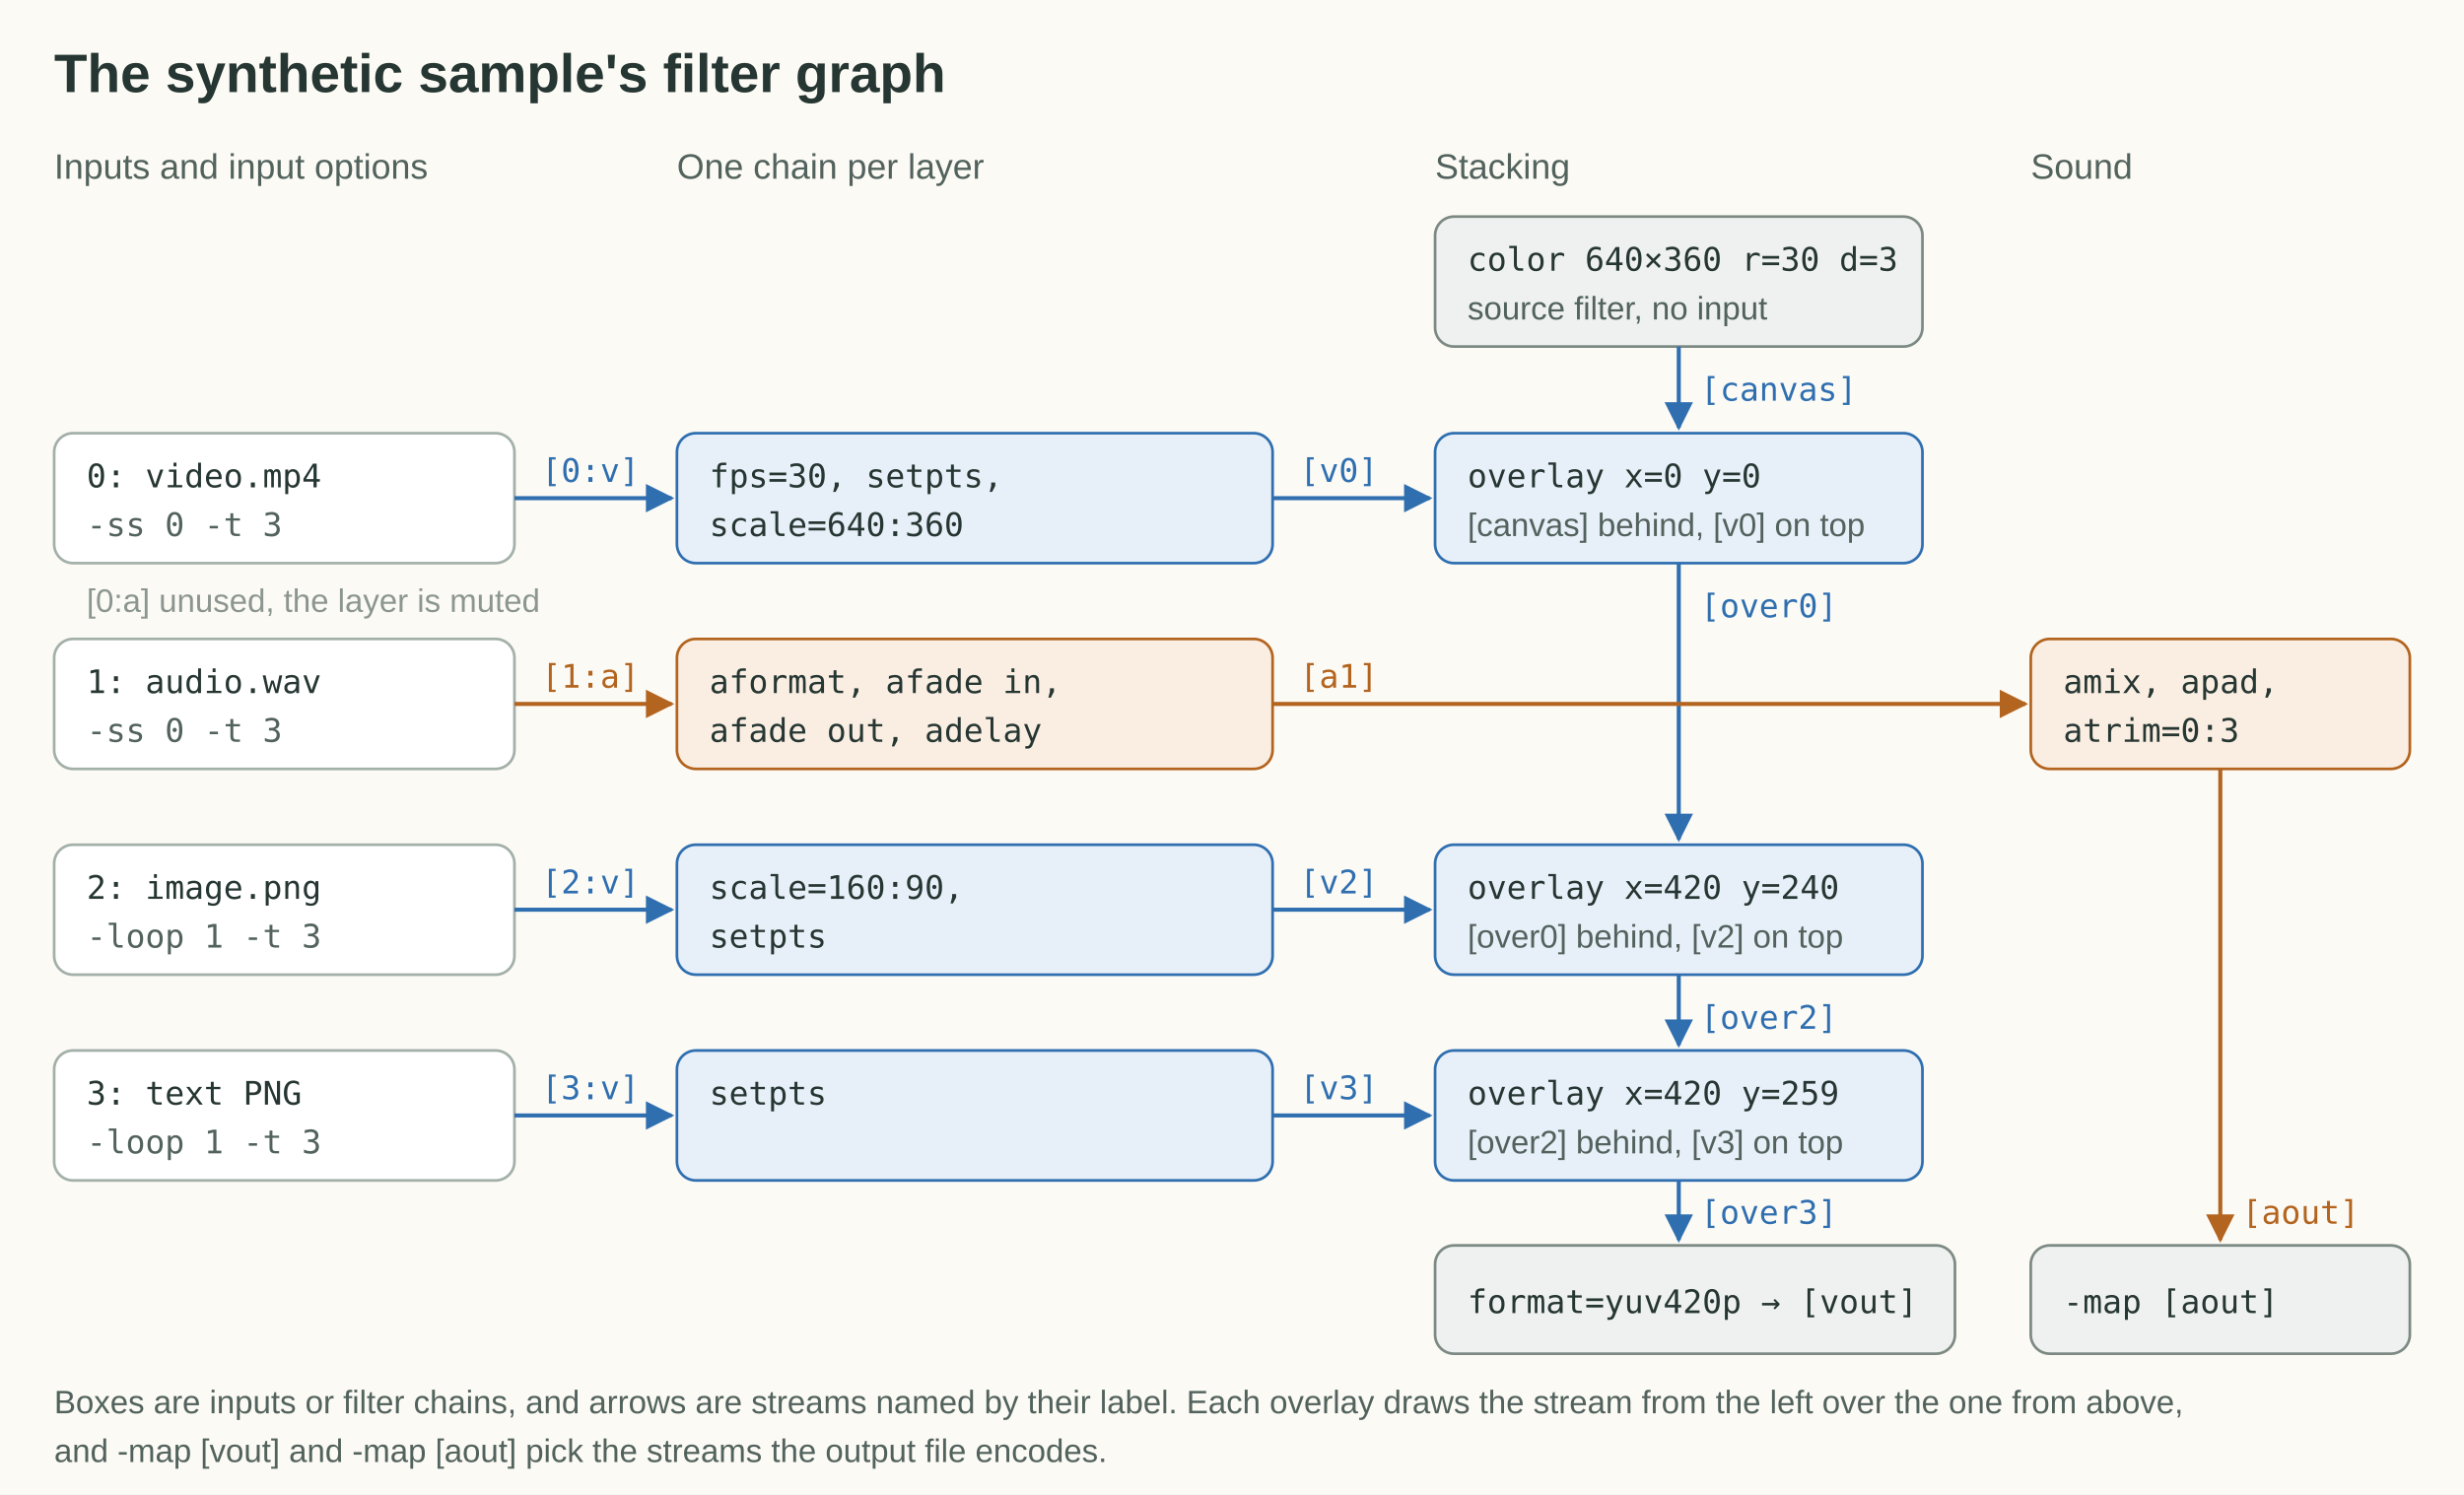
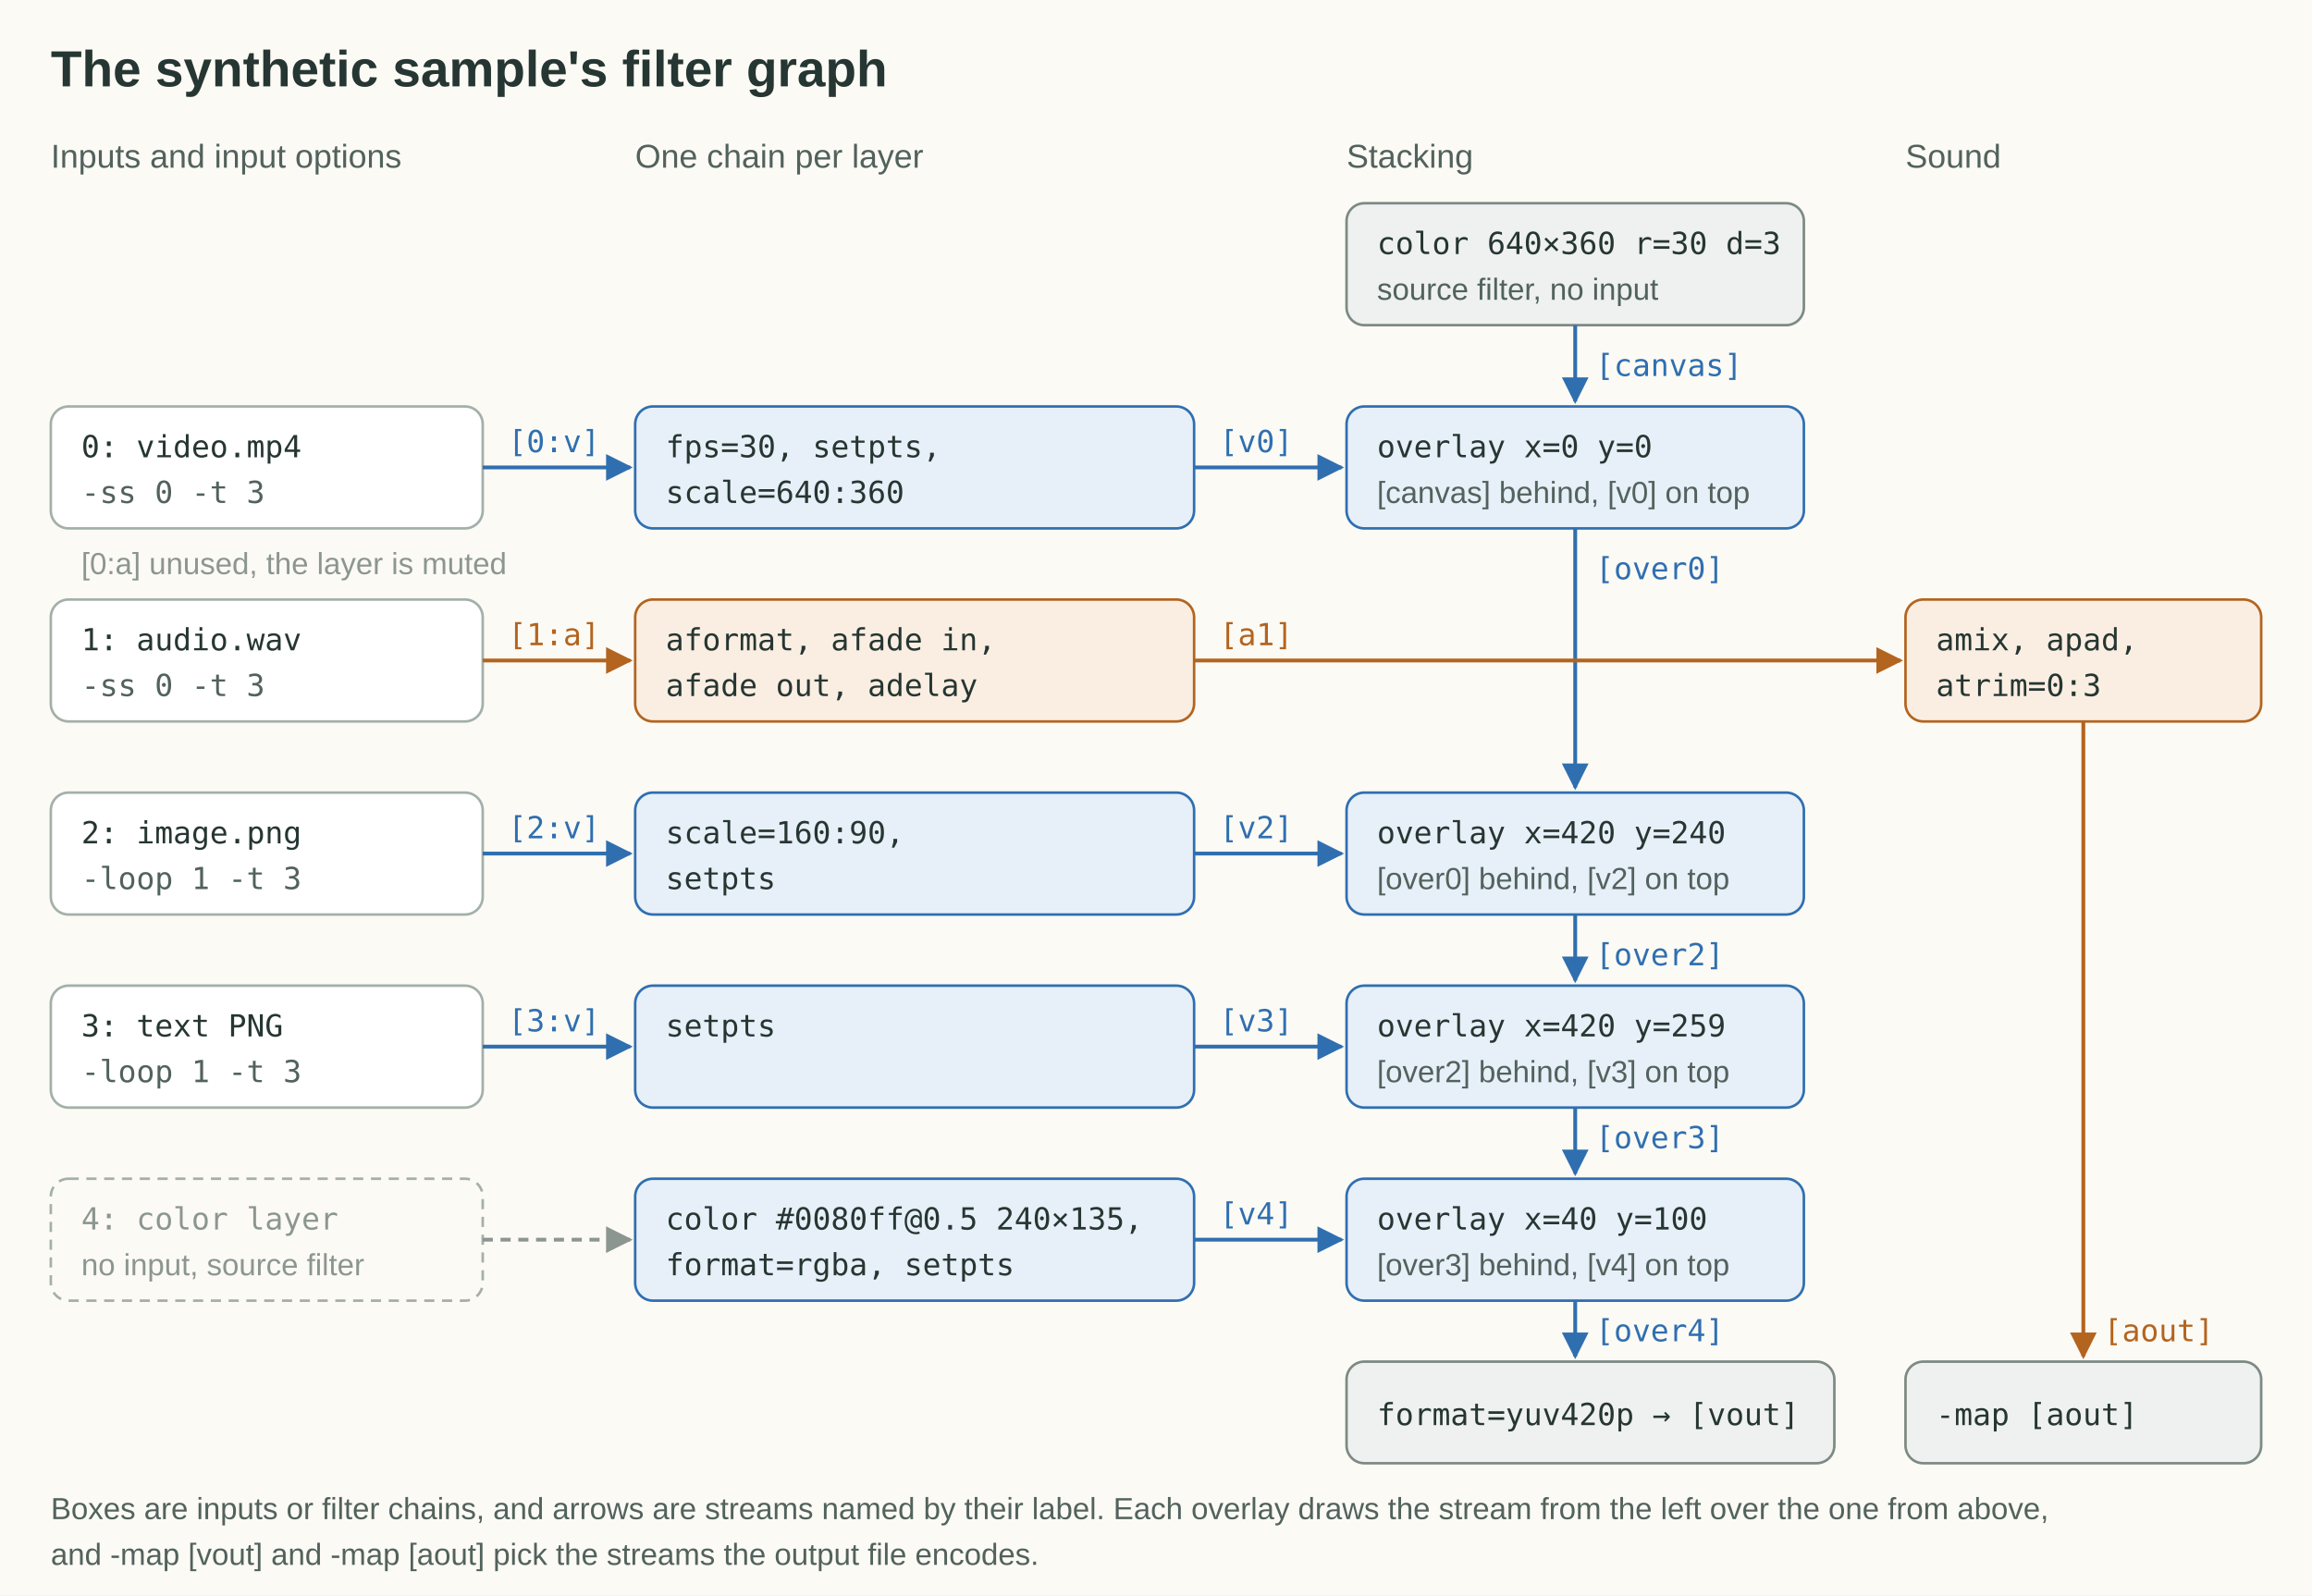
- <svg xmlns="http://www.w3.org/2000/svg" width="910" height="552" viewBox="0 0 910 552" role="img" aria-labelledby="title desc">
+ <svg xmlns="http://www.w3.org/2000/svg" width="910" height="628" viewBox="0 0 910 628" role="img" aria-labelledby="title desc">
  <defs>
    <marker id="pic" viewBox="0 0 10 10" refX="9" refY="5" markerWidth="7" markerHeight="7" orient="auto-start-reverse">
      <path d="M0,0 L10,5 L0,10 z" fill="#2f6fb0" />
    </marker>
    <marker id="snd" viewBox="0 0 10 10" refX="9" refY="5" markerWidth="7" markerHeight="7" orient="auto-start-reverse">
      <path d="M0,0 L10,5 L0,10 z" fill="#b3641f" />
    </marker>
+     <marker id="nosrc" viewBox="0 0 10 10" refX="9" refY="5" markerWidth="7" markerHeight="7" orient="auto-start-reverse">
+       <path d="M0,0 L10,5 L0,10 z" fill="#8c9691" />
+     </marker>
  </defs>
-   <rect width="910" height="552" fill="#fcfaf5" />
+   <rect width="910" height="628" fill="#fcfaf5" />
  <g font-family="Arial,sans-serif" font-size="14" fill="#263632">
    <text x="20" y="34" font-size="20" font-weight="700">The synthetic sample's filter graph</text>
    <g font-size="13" fill="#52625d">
      <text x="20" y="66">Inputs and input options</text>
      <text x="250" y="66">One chain per layer</text>
      <text x="530" y="66">Stacking</text>
      <text x="750" y="66">Sound</text>
    </g>
    <g font-family="Menlo,Consolas,monospace" font-size="12">
      <rect x="530" y="80" width="180" height="48" rx="7" fill="#eef1ef" stroke="#7d8a84" />
      <text x="542" y="100">color 640×360 r=30 d=3</text>
      <text x="542" y="118" fill="#52625d" font-family="Arial,sans-serif">source filter, no input</text>
      <rect x="20" y="160" width="170" height="48" rx="7" fill="#ffffff" stroke="#a3b0a9" />
      <text x="32" y="180">0: video.mp4</text>
      <text x="32" y="198" fill="#52625d">-ss 0 -t 3</text>
      <rect x="250" y="160" width="220" height="48" rx="7" fill="#e7eff8" stroke="#2f6fb0" />
      <text x="262" y="180">fps=30, setpts,</text>
      <text x="262" y="198">scale=640:360</text>
      <rect x="530" y="160" width="180" height="48" rx="7" fill="#e7eff8" stroke="#2f6fb0" />
      <text x="542" y="180">overlay x=0 y=0</text>
      <rect x="20" y="236" width="170" height="48" rx="7" fill="#ffffff" stroke="#a3b0a9" />
      <text x="32" y="256">1: audio.wav</text>
      <text x="32" y="274" fill="#52625d">-ss 0 -t 3</text>
      <rect x="250" y="236" width="220" height="48" rx="7" fill="#faeee2" stroke="#b3641f" />
      <text x="262" y="256">aformat, afade in,</text>
      <text x="262" y="274">afade out, adelay</text>
      <rect x="750" y="236" width="140" height="48" rx="7" fill="#faeee2" stroke="#b3641f" />
      <text x="762" y="256">amix, apad,</text>
      <text x="762" y="274">atrim=0:3</text>
      <rect x="20" y="312" width="170" height="48" rx="7" fill="#ffffff" stroke="#a3b0a9" />
      <text x="32" y="332">2: image.png</text>
      <text x="32" y="350" fill="#52625d">-loop 1 -t 3</text>
      <rect x="250" y="312" width="220" height="48" rx="7" fill="#e7eff8" stroke="#2f6fb0" />
      <text x="262" y="332">scale=160:90,</text>
      <text x="262" y="350">setpts</text>
      <rect x="530" y="312" width="180" height="48" rx="7" fill="#e7eff8" stroke="#2f6fb0" />
      <text x="542" y="332">overlay x=420 y=240</text>
      <rect x="20" y="388" width="170" height="48" rx="7" fill="#ffffff" stroke="#a3b0a9" />
      <text x="32" y="408">3: text PNG</text>
      <text x="32" y="426" fill="#52625d">-loop 1 -t 3</text>
      <rect x="250" y="388" width="220" height="48" rx="7" fill="#e7eff8" stroke="#2f6fb0" />
      <text x="262" y="408">setpts</text>
      <rect x="530" y="388" width="180" height="48" rx="7" fill="#e7eff8" stroke="#2f6fb0" />
      <text x="542" y="408">overlay x=420 y=259</text>
-       <rect x="530" y="460" width="192" height="40" rx="7" fill="#eef1ef" stroke="#7d8a84" />
-       <text x="542" y="485">format=yuv420p → [vout]</text>
-       <rect x="750" y="460" width="140" height="40" rx="7" fill="#eef1ef" stroke="#7d8a84" />
-       <text x="762" y="485">-map [aout]</text>
+       <rect x="20" y="464" width="170" height="48" rx="7" fill="none" stroke="#a3b0a9" stroke-dasharray="4 3" />
+       <text x="32" y="484" fill="#8c9691">4: color layer</text>
+       <text x="32" y="502" fill="#8c9691" font-family="Arial,sans-serif">no input, source filter</text>
+       <rect x="250" y="464" width="220" height="48" rx="7" fill="#e7eff8" stroke="#2f6fb0" />
+       <text x="262" y="484">color #0080ff@0.5 240×135,</text>
+       <text x="262" y="502">format=rgba, setpts</text>
+       <rect x="530" y="464" width="180" height="48" rx="7" fill="#e7eff8" stroke="#2f6fb0" />
+       <text x="542" y="484">overlay x=40 y=100</text>
+       <rect x="530" y="536" width="192" height="40" rx="7" fill="#eef1ef" stroke="#7d8a84" />
+       <text x="542" y="561">format=yuv420p → [vout]</text>
+       <rect x="750" y="536" width="140" height="40" rx="7" fill="#eef1ef" stroke="#7d8a84" />
+       <text x="762" y="561">-map [aout]</text>
      <g fill="#2f6fb0">
        <text x="200" y="178">[0:v]</text>
        <text x="480" y="178">[v0]</text>
        <text x="200" y="330">[2:v]</text>
        <text x="480" y="330">[v2]</text>
        <text x="200" y="406">[3:v]</text>
        <text x="480" y="406">[v3]</text>
        <text x="628" y="148">[canvas]</text>
        <text x="628" y="228">[over0]</text>
        <text x="628" y="380">[over2]</text>
        <text x="628" y="452">[over3]</text>
+         <text x="480" y="482">[v4]</text>
+         <text x="628" y="528">[over4]</text>
      </g>
      <g fill="#b3641f">
        <text x="200" y="254">[1:a]</text>
        <text x="480" y="254">[a1]</text>
-         <text x="828" y="452">[aout]</text>
+         <text x="828" y="528">[aout]</text>
      </g>
    </g>
    <text x="542" y="198" font-size="12" fill="#52625d">[canvas] behind, [v0] on top</text>
    <text x="542" y="350" font-size="12" fill="#52625d">[over0] behind, [v2] on top</text>
    <text x="542" y="426" font-size="12" fill="#52625d">[over2] behind, [v3] on top</text>
+     <text x="542" y="502" font-size="12" fill="#52625d">[over3] behind, [v4] on top</text>
    <text x="32" y="226" font-size="12" fill="#8c9691">[0:a] unused, the layer is muted</text>
    <path d="M190 184 H248" fill="none" stroke="#2f6fb0" stroke-width="1.5" marker-end="url(#pic)" />
    <path d="M470 184 H528" fill="none" stroke="#2f6fb0" stroke-width="1.5" marker-end="url(#pic)" />
    <path d="M190 336 H248" fill="none" stroke="#2f6fb0" stroke-width="1.5" marker-end="url(#pic)" />
    <path d="M470 336 H528" fill="none" stroke="#2f6fb0" stroke-width="1.5" marker-end="url(#pic)" />
    <path d="M190 412 H248" fill="none" stroke="#2f6fb0" stroke-width="1.5" marker-end="url(#pic)" />
    <path d="M470 412 H528" fill="none" stroke="#2f6fb0" stroke-width="1.5" marker-end="url(#pic)" />
    <path d="M620 128 V158" fill="none" stroke="#2f6fb0" stroke-width="1.5" marker-end="url(#pic)" />
    <path d="M620 208 V310" fill="none" stroke="#2f6fb0" stroke-width="1.5" marker-end="url(#pic)" />
    <path d="M620 360 V386" fill="none" stroke="#2f6fb0" stroke-width="1.5" marker-end="url(#pic)" />
-     <path d="M620 436 V458" fill="none" stroke="#2f6fb0" stroke-width="1.5" marker-end="url(#pic)" />
+     <path d="M620 436 V462" fill="none" stroke="#2f6fb0" stroke-width="1.5" marker-end="url(#pic)" />
+     <path d="M190 488 H248" fill="none" stroke="#8c9691" stroke-width="1.5" stroke-dasharray="4 3" marker-end="url(#nosrc)" />
+     <path d="M470 488 H528" fill="none" stroke="#2f6fb0" stroke-width="1.5" marker-end="url(#pic)" />
+     <path d="M620 512 V534" fill="none" stroke="#2f6fb0" stroke-width="1.5" marker-end="url(#pic)" />
    <path d="M190 260 H248" fill="none" stroke="#b3641f" stroke-width="1.5" marker-end="url(#snd)" />
    <path d="M470 260 H748" fill="none" stroke="#b3641f" stroke-width="1.5" marker-end="url(#snd)" />
-     <path d="M820 284 V458" fill="none" stroke="#b3641f" stroke-width="1.5" marker-end="url(#snd)" />
-     <text x="20" y="522" font-size="12" fill="#52625d">Boxes are inputs or filter chains, and arrows are streams named by their label. Each overlay draws the stream from the left over the one from above,</text>
-     <text x="20" y="540" font-size="12" fill="#52625d">and -map [vout] and -map [aout] pick the streams the output file encodes.</text>
+     <path d="M820 284 V534" fill="none" stroke="#b3641f" stroke-width="1.5" marker-end="url(#snd)" />
+     <text x="20" y="598" font-size="12" fill="#52625d">Boxes are inputs or filter chains, and arrows are streams named by their label. Each overlay draws the stream from the left over the one from above,</text>
+     <text x="20" y="616" font-size="12" fill="#52625d">and -map [vout] and -map [aout] pick the streams the output file encodes.</text>
  </g>
</svg>
